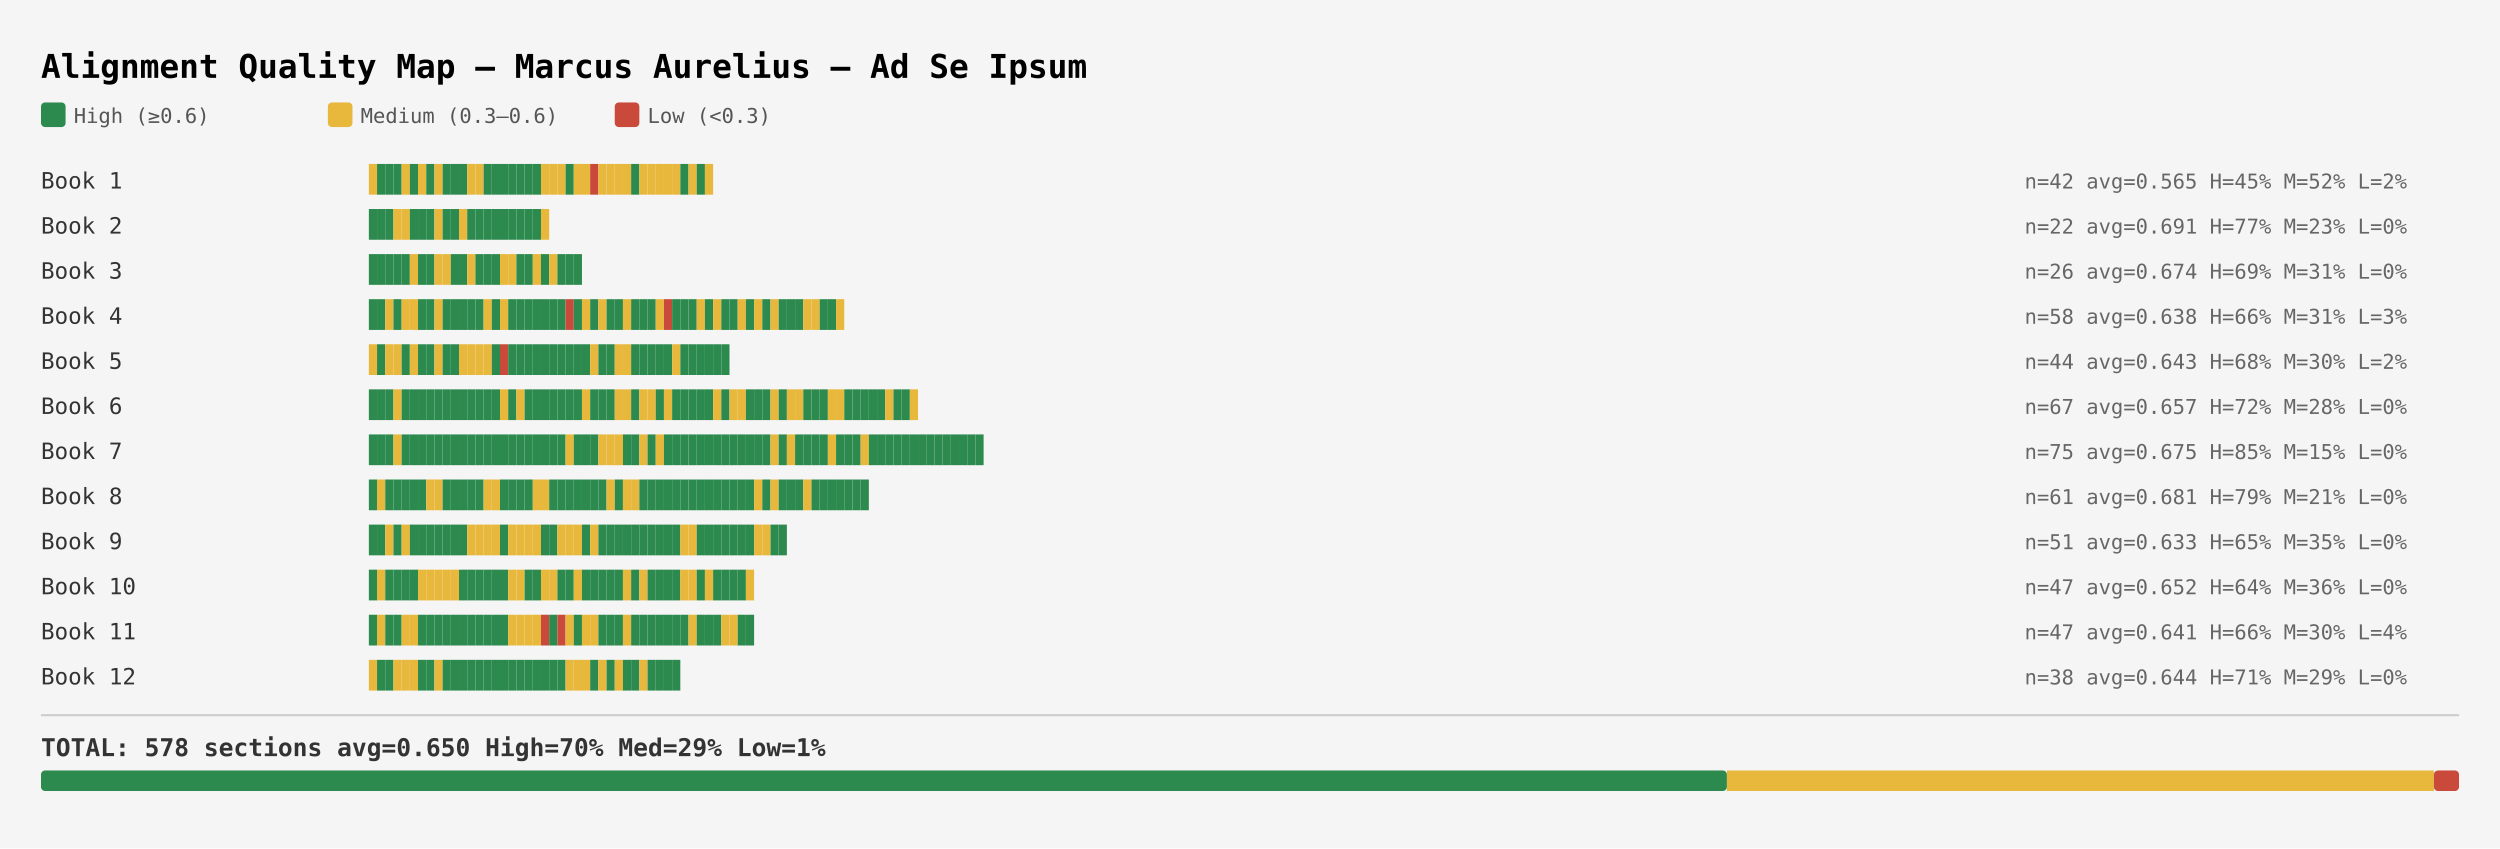
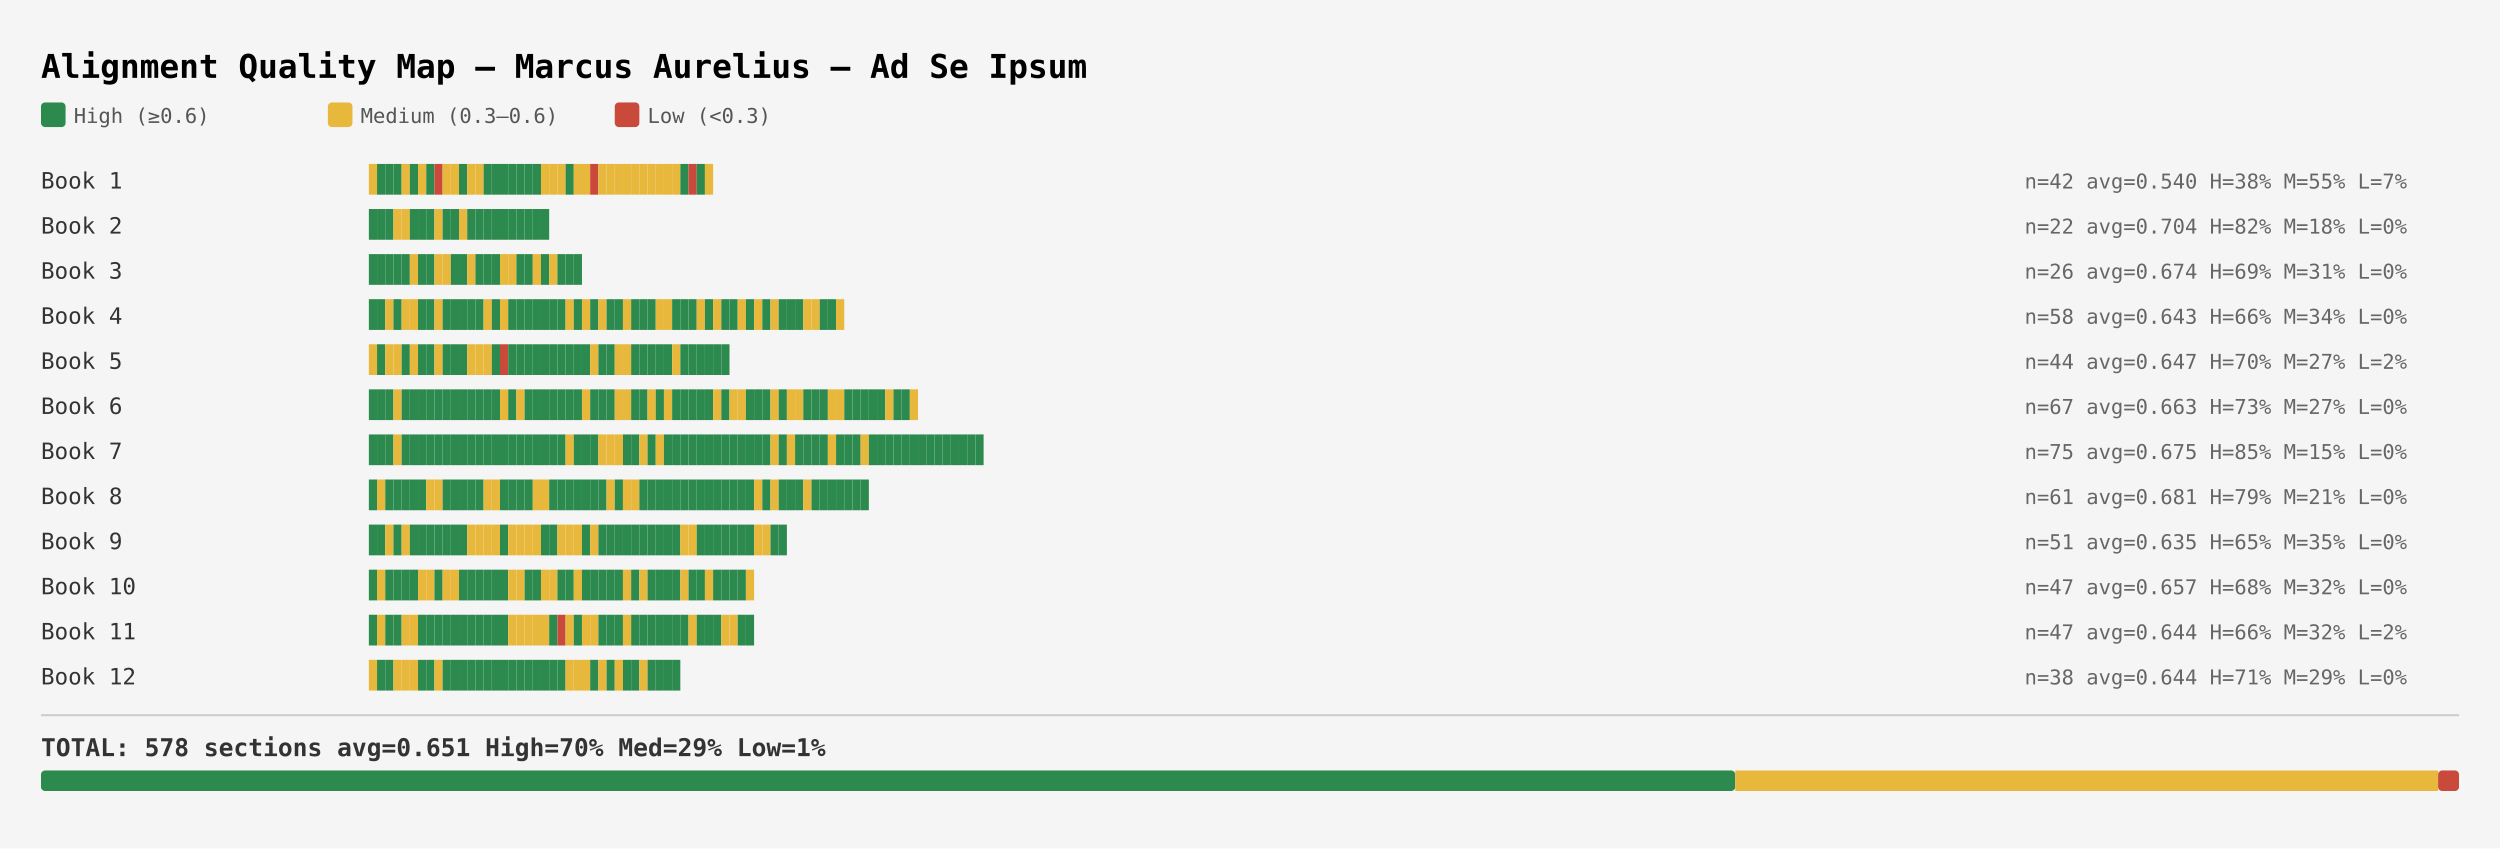
<svg xmlns="http://www.w3.org/2000/svg" width="1220" height="414" viewBox="0 0 1220 414">
  <rect width="1220" height="414" fill="#f5f5f5" />
  <style>
  text { font-family: "SF Mono", "Menlo", "Monaco", monospace; }
  .title { font-size: 16px; font-weight: bold; }
  .subtitle { font-size: 11px; fill: #888; }
  .label { font-size: 11px; fill: #333; }
  .stats { font-size: 10px; fill: #666; }
  .warn { font-size: 9px; fill: #c9493b; }
  .total { font-size: 12px; font-weight: bold; fill: #333; }
  .legend-text { font-size: 10px; fill: #555; }
</style>
  <text x="20" y="38" class="title">Alignment Quality Map — Marcus Aurelius — Ad Se Ipsum</text>
  <rect x="20" y="50" width="12" height="12" fill="#2d8a4e" rx="2" />
  <text x="36" y="60" class="legend-text">High (≥0.6)</text>
  <rect x="160" y="50" width="12" height="12" fill="#e8b83d" rx="2" />
  <text x="176" y="60" class="legend-text">Medium (0.3–0.6)</text>
  <rect x="300" y="50" width="12" height="12" fill="#c9493b" rx="2" />
  <text x="316" y="60" class="legend-text">Low (&lt;0.3)</text>
  <text x="20" y="92" class="label">Book 1</text>
-   <text x="988" y="92" class="stats">n=42  avg=0.565  H=45%  M=52%  L=2%</text>
+   <text x="988" y="92" class="stats">n=42  avg=0.540  H=38%  M=55%  L=7%</text>
  <rect x="180" y="80" width="4" height="15" fill="#e8b83d" />
  <rect x="184" y="80" width="4" height="15" fill="#2d8a4e" />
  <rect x="188" y="80" width="4" height="15" fill="#2d8a4e" />
  <rect x="192" y="80" width="4" height="15" fill="#2d8a4e" />
  <rect x="196" y="80" width="4" height="15" fill="#e8b83d" />
  <rect x="200" y="80" width="4" height="15" fill="#2d8a4e" />
  <rect x="204" y="80" width="4" height="15" fill="#e8b83d" />
  <rect x="208" y="80" width="4" height="15" fill="#2d8a4e" />
-   <rect x="212" y="80" width="4" height="15" fill="#e8b83d" />
-   <rect x="216" y="80" width="4" height="15" fill="#2d8a4e" />
-   <rect x="220" y="80" width="4" height="15" fill="#2d8a4e" />
+   <rect x="212" y="80" width="4" height="15" fill="#c9493b" />
+   <rect x="216" y="80" width="4" height="15" fill="#e8b83d" />
+   <rect x="220" y="80" width="4" height="15" fill="#e8b83d" />
  <rect x="224" y="80" width="4" height="15" fill="#2d8a4e" />
  <rect x="228" y="80" width="4" height="15" fill="#e8b83d" />
  <rect x="232" y="80" width="4" height="15" fill="#e8b83d" />
  <rect x="236" y="80" width="4" height="15" fill="#2d8a4e" />
  <rect x="240" y="80" width="4" height="15" fill="#2d8a4e" />
  <rect x="244" y="80" width="4" height="15" fill="#2d8a4e" />
  <rect x="248" y="80" width="4" height="15" fill="#2d8a4e" />
  <rect x="252" y="80" width="4" height="15" fill="#2d8a4e" />
  <rect x="256" y="80" width="4" height="15" fill="#2d8a4e" />
  <rect x="260" y="80" width="4" height="15" fill="#2d8a4e" />
  <rect x="264" y="80" width="4" height="15" fill="#e8b83d" />
  <rect x="268" y="80" width="4" height="15" fill="#e8b83d" />
  <rect x="272" y="80" width="4" height="15" fill="#e8b83d" />
  <rect x="276" y="80" width="4" height="15" fill="#2d8a4e" />
  <rect x="280" y="80" width="4" height="15" fill="#e8b83d" />
  <rect x="284" y="80" width="4" height="15" fill="#e8b83d" />
  <rect x="288" y="80" width="4" height="15" fill="#c9493b" />
  <rect x="292" y="80" width="4" height="15" fill="#e8b83d" />
  <rect x="296" y="80" width="4" height="15" fill="#e8b83d" />
  <rect x="300" y="80" width="4" height="15" fill="#e8b83d" />
  <rect x="304" y="80" width="4" height="15" fill="#e8b83d" />
-   <rect x="308" y="80" width="4" height="15" fill="#2d8a4e" />
+   <rect x="308" y="80" width="4" height="15" fill="#e8b83d" />
  <rect x="312" y="80" width="4" height="15" fill="#e8b83d" />
  <rect x="316" y="80" width="4" height="15" fill="#e8b83d" />
  <rect x="320" y="80" width="4" height="15" fill="#e8b83d" />
  <rect x="324" y="80" width="4" height="15" fill="#e8b83d" />
  <rect x="328" y="80" width="4" height="15" fill="#e8b83d" />
  <rect x="332" y="80" width="4" height="15" fill="#2d8a4e" />
-   <rect x="336" y="80" width="4" height="15" fill="#e8b83d" />
+   <rect x="336" y="80" width="4" height="15" fill="#c9493b" />
  <rect x="340" y="80" width="4" height="15" fill="#2d8a4e" />
  <rect x="344" y="80" width="4" height="15" fill="#e8b83d" />
  <text x="20" y="114" class="label">Book 2</text>
-   <text x="988" y="114" class="stats">n=22  avg=0.691  H=77%  M=23%  L=0%</text>
+   <text x="988" y="114" class="stats">n=22  avg=0.704  H=82%  M=18%  L=0%</text>
  <rect x="180" y="102" width="4" height="15" fill="#2d8a4e" />
  <rect x="184" y="102" width="4" height="15" fill="#2d8a4e" />
  <rect x="188" y="102" width="4" height="15" fill="#2d8a4e" />
  <rect x="192" y="102" width="4" height="15" fill="#e8b83d" />
  <rect x="196" y="102" width="4" height="15" fill="#e8b83d" />
  <rect x="200" y="102" width="4" height="15" fill="#2d8a4e" />
  <rect x="204" y="102" width="4" height="15" fill="#2d8a4e" />
  <rect x="208" y="102" width="4" height="15" fill="#2d8a4e" />
  <rect x="212" y="102" width="4" height="15" fill="#e8b83d" />
  <rect x="216" y="102" width="4" height="15" fill="#2d8a4e" />
  <rect x="220" y="102" width="4" height="15" fill="#2d8a4e" />
  <rect x="224" y="102" width="4" height="15" fill="#e8b83d" />
  <rect x="228" y="102" width="4" height="15" fill="#2d8a4e" />
  <rect x="232" y="102" width="4" height="15" fill="#2d8a4e" />
  <rect x="236" y="102" width="4" height="15" fill="#2d8a4e" />
  <rect x="240" y="102" width="4" height="15" fill="#2d8a4e" />
  <rect x="244" y="102" width="4" height="15" fill="#2d8a4e" />
  <rect x="248" y="102" width="4" height="15" fill="#2d8a4e" />
  <rect x="252" y="102" width="4" height="15" fill="#2d8a4e" />
  <rect x="256" y="102" width="4" height="15" fill="#2d8a4e" />
  <rect x="260" y="102" width="4" height="15" fill="#2d8a4e" />
-   <rect x="264" y="102" width="4" height="15" fill="#e8b83d" />
+   <rect x="264" y="102" width="4" height="15" fill="#2d8a4e" />
  <text x="20" y="136" class="label">Book 3</text>
  <text x="988" y="136" class="stats">n=26  avg=0.674  H=69%  M=31%  L=0%</text>
  <rect x="180" y="124" width="4" height="15" fill="#2d8a4e" />
  <rect x="184" y="124" width="4" height="15" fill="#2d8a4e" />
  <rect x="188" y="124" width="4" height="15" fill="#2d8a4e" />
  <rect x="192" y="124" width="4" height="15" fill="#2d8a4e" />
  <rect x="196" y="124" width="4" height="15" fill="#2d8a4e" />
  <rect x="200" y="124" width="4" height="15" fill="#e8b83d" />
  <rect x="204" y="124" width="4" height="15" fill="#2d8a4e" />
  <rect x="208" y="124" width="4" height="15" fill="#2d8a4e" />
  <rect x="212" y="124" width="4" height="15" fill="#e8b83d" />
  <rect x="216" y="124" width="4" height="15" fill="#e8b83d" />
  <rect x="220" y="124" width="4" height="15" fill="#2d8a4e" />
  <rect x="224" y="124" width="4" height="15" fill="#2d8a4e" />
  <rect x="228" y="124" width="4" height="15" fill="#e8b83d" />
  <rect x="232" y="124" width="4" height="15" fill="#2d8a4e" />
  <rect x="236" y="124" width="4" height="15" fill="#2d8a4e" />
  <rect x="240" y="124" width="4" height="15" fill="#2d8a4e" />
  <rect x="244" y="124" width="4" height="15" fill="#e8b83d" />
  <rect x="248" y="124" width="4" height="15" fill="#e8b83d" />
  <rect x="252" y="124" width="4" height="15" fill="#2d8a4e" />
  <rect x="256" y="124" width="4" height="15" fill="#2d8a4e" />
  <rect x="260" y="124" width="4" height="15" fill="#e8b83d" />
  <rect x="264" y="124" width="4" height="15" fill="#2d8a4e" />
  <rect x="268" y="124" width="4" height="15" fill="#e8b83d" />
  <rect x="272" y="124" width="4" height="15" fill="#2d8a4e" />
  <rect x="276" y="124" width="4" height="15" fill="#2d8a4e" />
  <rect x="280" y="124" width="4" height="15" fill="#2d8a4e" />
  <text x="20" y="158" class="label">Book 4</text>
-   <text x="988" y="158" class="stats">n=58  avg=0.638  H=66%  M=31%  L=3%</text>
+   <text x="988" y="158" class="stats">n=58  avg=0.643  H=66%  M=34%  L=0%</text>
  <rect x="180" y="146" width="4" height="15" fill="#2d8a4e" />
  <rect x="184" y="146" width="4" height="15" fill="#2d8a4e" />
  <rect x="188" y="146" width="4" height="15" fill="#e8b83d" />
  <rect x="192" y="146" width="4" height="15" fill="#2d8a4e" />
  <rect x="196" y="146" width="4" height="15" fill="#e8b83d" />
  <rect x="200" y="146" width="4" height="15" fill="#e8b83d" />
  <rect x="204" y="146" width="4" height="15" fill="#2d8a4e" />
  <rect x="208" y="146" width="4" height="15" fill="#2d8a4e" />
  <rect x="212" y="146" width="4" height="15" fill="#e8b83d" />
  <rect x="216" y="146" width="4" height="15" fill="#2d8a4e" />
  <rect x="220" y="146" width="4" height="15" fill="#2d8a4e" />
  <rect x="224" y="146" width="4" height="15" fill="#2d8a4e" />
  <rect x="228" y="146" width="4" height="15" fill="#2d8a4e" />
  <rect x="232" y="146" width="4" height="15" fill="#2d8a4e" />
  <rect x="236" y="146" width="4" height="15" fill="#e8b83d" />
  <rect x="240" y="146" width="4" height="15" fill="#2d8a4e" />
  <rect x="244" y="146" width="4" height="15" fill="#e8b83d" />
  <rect x="248" y="146" width="4" height="15" fill="#2d8a4e" />
  <rect x="252" y="146" width="4" height="15" fill="#2d8a4e" />
  <rect x="256" y="146" width="4" height="15" fill="#2d8a4e" />
  <rect x="260" y="146" width="4" height="15" fill="#2d8a4e" />
  <rect x="264" y="146" width="4" height="15" fill="#2d8a4e" />
  <rect x="268" y="146" width="4" height="15" fill="#2d8a4e" />
  <rect x="272" y="146" width="4" height="15" fill="#2d8a4e" />
-   <rect x="276" y="146" width="4" height="15" fill="#c9493b" />
+   <rect x="276" y="146" width="4" height="15" fill="#e8b83d" />
  <rect x="280" y="146" width="4" height="15" fill="#2d8a4e" />
  <rect x="284" y="146" width="4" height="15" fill="#e8b83d" />
  <rect x="288" y="146" width="4" height="15" fill="#2d8a4e" />
  <rect x="292" y="146" width="4" height="15" fill="#e8b83d" />
  <rect x="296" y="146" width="4" height="15" fill="#2d8a4e" />
  <rect x="300" y="146" width="4" height="15" fill="#2d8a4e" />
  <rect x="304" y="146" width="4" height="15" fill="#e8b83d" />
  <rect x="308" y="146" width="4" height="15" fill="#2d8a4e" />
  <rect x="312" y="146" width="4" height="15" fill="#2d8a4e" />
  <rect x="316" y="146" width="4" height="15" fill="#2d8a4e" />
  <rect x="320" y="146" width="4" height="15" fill="#e8b83d" />
-   <rect x="324" y="146" width="4" height="15" fill="#c9493b" />
+   <rect x="324" y="146" width="4" height="15" fill="#e8b83d" />
  <rect x="328" y="146" width="4" height="15" fill="#2d8a4e" />
  <rect x="332" y="146" width="4" height="15" fill="#2d8a4e" />
  <rect x="336" y="146" width="4" height="15" fill="#2d8a4e" />
  <rect x="340" y="146" width="4" height="15" fill="#e8b83d" />
  <rect x="344" y="146" width="4" height="15" fill="#2d8a4e" />
  <rect x="348" y="146" width="4" height="15" fill="#e8b83d" />
  <rect x="352" y="146" width="4" height="15" fill="#2d8a4e" />
  <rect x="356" y="146" width="4" height="15" fill="#2d8a4e" />
  <rect x="360" y="146" width="4" height="15" fill="#e8b83d" />
  <rect x="364" y="146" width="4" height="15" fill="#2d8a4e" />
  <rect x="368" y="146" width="4" height="15" fill="#e8b83d" />
  <rect x="372" y="146" width="4" height="15" fill="#2d8a4e" />
  <rect x="376" y="146" width="4" height="15" fill="#e8b83d" />
  <rect x="380" y="146" width="4" height="15" fill="#2d8a4e" />
  <rect x="384" y="146" width="4" height="15" fill="#2d8a4e" />
  <rect x="388" y="146" width="4" height="15" fill="#2d8a4e" />
  <rect x="392" y="146" width="4" height="15" fill="#e8b83d" />
  <rect x="396" y="146" width="4" height="15" fill="#e8b83d" />
  <rect x="400" y="146" width="4" height="15" fill="#2d8a4e" />
  <rect x="404" y="146" width="4" height="15" fill="#2d8a4e" />
  <rect x="408" y="146" width="4" height="15" fill="#e8b83d" />
  <text x="20" y="180" class="label">Book 5</text>
-   <text x="988" y="180" class="stats">n=44  avg=0.643  H=68%  M=30%  L=2%</text>
+   <text x="988" y="180" class="stats">n=44  avg=0.647  H=70%  M=27%  L=2%</text>
  <rect x="180" y="168" width="4" height="15" fill="#e8b83d" />
  <rect x="184" y="168" width="4" height="15" fill="#2d8a4e" />
  <rect x="188" y="168" width="4" height="15" fill="#e8b83d" />
  <rect x="192" y="168" width="4" height="15" fill="#e8b83d" />
  <rect x="196" y="168" width="4" height="15" fill="#2d8a4e" />
  <rect x="200" y="168" width="4" height="15" fill="#e8b83d" />
  <rect x="204" y="168" width="4" height="15" fill="#2d8a4e" />
  <rect x="208" y="168" width="4" height="15" fill="#2d8a4e" />
  <rect x="212" y="168" width="4" height="15" fill="#e8b83d" />
  <rect x="216" y="168" width="4" height="15" fill="#2d8a4e" />
  <rect x="220" y="168" width="4" height="15" fill="#2d8a4e" />
-   <rect x="224" y="168" width="4" height="15" fill="#e8b83d" />
+   <rect x="224" y="168" width="4" height="15" fill="#2d8a4e" />
  <rect x="228" y="168" width="4" height="15" fill="#e8b83d" />
  <rect x="232" y="168" width="4" height="15" fill="#e8b83d" />
  <rect x="236" y="168" width="4" height="15" fill="#e8b83d" />
  <rect x="240" y="168" width="4" height="15" fill="#2d8a4e" />
  <rect x="244" y="168" width="4" height="15" fill="#c9493b" />
  <rect x="248" y="168" width="4" height="15" fill="#2d8a4e" />
  <rect x="252" y="168" width="4" height="15" fill="#2d8a4e" />
  <rect x="256" y="168" width="4" height="15" fill="#2d8a4e" />
  <rect x="260" y="168" width="4" height="15" fill="#2d8a4e" />
  <rect x="264" y="168" width="4" height="15" fill="#2d8a4e" />
  <rect x="268" y="168" width="4" height="15" fill="#2d8a4e" />
  <rect x="272" y="168" width="4" height="15" fill="#2d8a4e" />
  <rect x="276" y="168" width="4" height="15" fill="#2d8a4e" />
  <rect x="280" y="168" width="4" height="15" fill="#2d8a4e" />
  <rect x="284" y="168" width="4" height="15" fill="#2d8a4e" />
  <rect x="288" y="168" width="4" height="15" fill="#e8b83d" />
  <rect x="292" y="168" width="4" height="15" fill="#2d8a4e" />
  <rect x="296" y="168" width="4" height="15" fill="#2d8a4e" />
  <rect x="300" y="168" width="4" height="15" fill="#e8b83d" />
  <rect x="304" y="168" width="4" height="15" fill="#e8b83d" />
  <rect x="308" y="168" width="4" height="15" fill="#2d8a4e" />
  <rect x="312" y="168" width="4" height="15" fill="#2d8a4e" />
  <rect x="316" y="168" width="4" height="15" fill="#2d8a4e" />
  <rect x="320" y="168" width="4" height="15" fill="#2d8a4e" />
  <rect x="324" y="168" width="4" height="15" fill="#2d8a4e" />
  <rect x="328" y="168" width="4" height="15" fill="#e8b83d" />
  <rect x="332" y="168" width="4" height="15" fill="#2d8a4e" />
  <rect x="336" y="168" width="4" height="15" fill="#2d8a4e" />
  <rect x="340" y="168" width="4" height="15" fill="#2d8a4e" />
  <rect x="344" y="168" width="4" height="15" fill="#2d8a4e" />
  <rect x="348" y="168" width="4" height="15" fill="#2d8a4e" />
  <rect x="352" y="168" width="4" height="15" fill="#2d8a4e" />
  <text x="20" y="202" class="label">Book 6</text>
-   <text x="988" y="202" class="stats">n=67  avg=0.657  H=72%  M=28%  L=0%</text>
+   <text x="988" y="202" class="stats">n=67  avg=0.663  H=73%  M=27%  L=0%</text>
  <rect x="180" y="190" width="4" height="15" fill="#2d8a4e" />
  <rect x="184" y="190" width="4" height="15" fill="#2d8a4e" />
  <rect x="188" y="190" width="4" height="15" fill="#2d8a4e" />
  <rect x="192" y="190" width="4" height="15" fill="#e8b83d" />
  <rect x="196" y="190" width="4" height="15" fill="#2d8a4e" />
  <rect x="200" y="190" width="4" height="15" fill="#2d8a4e" />
  <rect x="204" y="190" width="4" height="15" fill="#2d8a4e" />
  <rect x="208" y="190" width="4" height="15" fill="#2d8a4e" />
  <rect x="212" y="190" width="4" height="15" fill="#2d8a4e" />
  <rect x="216" y="190" width="4" height="15" fill="#2d8a4e" />
  <rect x="220" y="190" width="4" height="15" fill="#2d8a4e" />
  <rect x="224" y="190" width="4" height="15" fill="#2d8a4e" />
  <rect x="228" y="190" width="4" height="15" fill="#2d8a4e" />
  <rect x="232" y="190" width="4" height="15" fill="#2d8a4e" />
  <rect x="236" y="190" width="4" height="15" fill="#2d8a4e" />
  <rect x="240" y="190" width="4" height="15" fill="#2d8a4e" />
  <rect x="244" y="190" width="4" height="15" fill="#e8b83d" />
  <rect x="248" y="190" width="4" height="15" fill="#2d8a4e" />
  <rect x="252" y="190" width="4" height="15" fill="#e8b83d" />
  <rect x="256" y="190" width="4" height="15" fill="#2d8a4e" />
  <rect x="260" y="190" width="4" height="15" fill="#2d8a4e" />
  <rect x="264" y="190" width="4" height="15" fill="#2d8a4e" />
  <rect x="268" y="190" width="4" height="15" fill="#2d8a4e" />
  <rect x="272" y="190" width="4" height="15" fill="#2d8a4e" />
  <rect x="276" y="190" width="4" height="15" fill="#2d8a4e" />
  <rect x="280" y="190" width="4" height="15" fill="#2d8a4e" />
  <rect x="284" y="190" width="4" height="15" fill="#e8b83d" />
  <rect x="288" y="190" width="4" height="15" fill="#2d8a4e" />
  <rect x="292" y="190" width="4" height="15" fill="#2d8a4e" />
  <rect x="296" y="190" width="4" height="15" fill="#2d8a4e" />
  <rect x="300" y="190" width="4" height="15" fill="#e8b83d" />
  <rect x="304" y="190" width="4" height="15" fill="#e8b83d" />
  <rect x="308" y="190" width="4" height="15" fill="#2d8a4e" />
-   <rect x="312" y="190" width="4" height="15" fill="#e8b83d" />
+   <rect x="312" y="190" width="4" height="15" fill="#2d8a4e" />
  <rect x="316" y="190" width="4" height="15" fill="#e8b83d" />
  <rect x="320" y="190" width="4" height="15" fill="#2d8a4e" />
  <rect x="324" y="190" width="4" height="15" fill="#e8b83d" />
  <rect x="328" y="190" width="4" height="15" fill="#2d8a4e" />
  <rect x="332" y="190" width="4" height="15" fill="#2d8a4e" />
  <rect x="336" y="190" width="4" height="15" fill="#2d8a4e" />
  <rect x="340" y="190" width="4" height="15" fill="#2d8a4e" />
  <rect x="344" y="190" width="4" height="15" fill="#2d8a4e" />
  <rect x="348" y="190" width="4" height="15" fill="#e8b83d" />
  <rect x="352" y="190" width="4" height="15" fill="#2d8a4e" />
  <rect x="356" y="190" width="4" height="15" fill="#e8b83d" />
  <rect x="360" y="190" width="4" height="15" fill="#e8b83d" />
  <rect x="364" y="190" width="4" height="15" fill="#2d8a4e" />
  <rect x="368" y="190" width="4" height="15" fill="#2d8a4e" />
  <rect x="372" y="190" width="4" height="15" fill="#2d8a4e" />
  <rect x="376" y="190" width="4" height="15" fill="#e8b83d" />
  <rect x="380" y="190" width="4" height="15" fill="#2d8a4e" />
  <rect x="384" y="190" width="4" height="15" fill="#e8b83d" />
  <rect x="388" y="190" width="4" height="15" fill="#e8b83d" />
  <rect x="392" y="190" width="4" height="15" fill="#2d8a4e" />
  <rect x="396" y="190" width="4" height="15" fill="#2d8a4e" />
  <rect x="400" y="190" width="4" height="15" fill="#2d8a4e" />
  <rect x="404" y="190" width="4" height="15" fill="#e8b83d" />
  <rect x="408" y="190" width="4" height="15" fill="#e8b83d" />
  <rect x="412" y="190" width="4" height="15" fill="#2d8a4e" />
  <rect x="416" y="190" width="4" height="15" fill="#2d8a4e" />
  <rect x="420" y="190" width="4" height="15" fill="#2d8a4e" />
  <rect x="424" y="190" width="4" height="15" fill="#2d8a4e" />
  <rect x="428" y="190" width="4" height="15" fill="#2d8a4e" />
  <rect x="432" y="190" width="4" height="15" fill="#e8b83d" />
  <rect x="436" y="190" width="4" height="15" fill="#2d8a4e" />
  <rect x="440" y="190" width="4" height="15" fill="#2d8a4e" />
  <rect x="444" y="190" width="4" height="15" fill="#e8b83d" />
  <text x="20" y="224" class="label">Book 7</text>
  <text x="988" y="224" class="stats">n=75  avg=0.675  H=85%  M=15%  L=0%</text>
  <rect x="180" y="212" width="4" height="15" fill="#2d8a4e" />
  <rect x="184" y="212" width="4" height="15" fill="#2d8a4e" />
  <rect x="188" y="212" width="4" height="15" fill="#2d8a4e" />
  <rect x="192" y="212" width="4" height="15" fill="#e8b83d" />
  <rect x="196" y="212" width="4" height="15" fill="#2d8a4e" />
  <rect x="200" y="212" width="4" height="15" fill="#2d8a4e" />
  <rect x="204" y="212" width="4" height="15" fill="#2d8a4e" />
  <rect x="208" y="212" width="4" height="15" fill="#2d8a4e" />
  <rect x="212" y="212" width="4" height="15" fill="#2d8a4e" />
  <rect x="216" y="212" width="4" height="15" fill="#2d8a4e" />
  <rect x="220" y="212" width="4" height="15" fill="#2d8a4e" />
  <rect x="224" y="212" width="4" height="15" fill="#2d8a4e" />
  <rect x="228" y="212" width="4" height="15" fill="#2d8a4e" />
  <rect x="232" y="212" width="4" height="15" fill="#2d8a4e" />
  <rect x="236" y="212" width="4" height="15" fill="#2d8a4e" />
  <rect x="240" y="212" width="4" height="15" fill="#2d8a4e" />
  <rect x="244" y="212" width="4" height="15" fill="#2d8a4e" />
  <rect x="248" y="212" width="4" height="15" fill="#2d8a4e" />
  <rect x="252" y="212" width="4" height="15" fill="#2d8a4e" />
  <rect x="256" y="212" width="4" height="15" fill="#2d8a4e" />
  <rect x="260" y="212" width="4" height="15" fill="#2d8a4e" />
  <rect x="264" y="212" width="4" height="15" fill="#2d8a4e" />
  <rect x="268" y="212" width="4" height="15" fill="#2d8a4e" />
  <rect x="272" y="212" width="4" height="15" fill="#2d8a4e" />
  <rect x="276" y="212" width="4" height="15" fill="#e8b83d" />
  <rect x="280" y="212" width="4" height="15" fill="#2d8a4e" />
  <rect x="284" y="212" width="4" height="15" fill="#2d8a4e" />
  <rect x="288" y="212" width="4" height="15" fill="#2d8a4e" />
  <rect x="292" y="212" width="4" height="15" fill="#e8b83d" />
  <rect x="296" y="212" width="4" height="15" fill="#e8b83d" />
  <rect x="300" y="212" width="4" height="15" fill="#e8b83d" />
  <rect x="304" y="212" width="4" height="15" fill="#2d8a4e" />
  <rect x="308" y="212" width="4" height="15" fill="#2d8a4e" />
  <rect x="312" y="212" width="4" height="15" fill="#e8b83d" />
  <rect x="316" y="212" width="4" height="15" fill="#2d8a4e" />
  <rect x="320" y="212" width="4" height="15" fill="#e8b83d" />
  <rect x="324" y="212" width="4" height="15" fill="#2d8a4e" />
  <rect x="328" y="212" width="4" height="15" fill="#2d8a4e" />
  <rect x="332" y="212" width="4" height="15" fill="#2d8a4e" />
  <rect x="336" y="212" width="4" height="15" fill="#2d8a4e" />
  <rect x="340" y="212" width="4" height="15" fill="#2d8a4e" />
  <rect x="344" y="212" width="4" height="15" fill="#2d8a4e" />
  <rect x="348" y="212" width="4" height="15" fill="#2d8a4e" />
  <rect x="352" y="212" width="4" height="15" fill="#2d8a4e" />
  <rect x="356" y="212" width="4" height="15" fill="#2d8a4e" />
  <rect x="360" y="212" width="4" height="15" fill="#2d8a4e" />
  <rect x="364" y="212" width="4" height="15" fill="#2d8a4e" />
  <rect x="368" y="212" width="4" height="15" fill="#2d8a4e" />
  <rect x="372" y="212" width="4" height="15" fill="#2d8a4e" />
  <rect x="376" y="212" width="4" height="15" fill="#e8b83d" />
  <rect x="380" y="212" width="4" height="15" fill="#2d8a4e" />
  <rect x="384" y="212" width="4" height="15" fill="#e8b83d" />
  <rect x="388" y="212" width="4" height="15" fill="#2d8a4e" />
  <rect x="392" y="212" width="4" height="15" fill="#2d8a4e" />
  <rect x="396" y="212" width="4" height="15" fill="#2d8a4e" />
  <rect x="400" y="212" width="4" height="15" fill="#2d8a4e" />
  <rect x="404" y="212" width="4" height="15" fill="#e8b83d" />
  <rect x="408" y="212" width="4" height="15" fill="#2d8a4e" />
  <rect x="412" y="212" width="4" height="15" fill="#2d8a4e" />
  <rect x="416" y="212" width="4" height="15" fill="#2d8a4e" />
  <rect x="420" y="212" width="4" height="15" fill="#e8b83d" />
  <rect x="424" y="212" width="4" height="15" fill="#2d8a4e" />
  <rect x="428" y="212" width="4" height="15" fill="#2d8a4e" />
  <rect x="432" y="212" width="4" height="15" fill="#2d8a4e" />
  <rect x="436" y="212" width="4" height="15" fill="#2d8a4e" />
  <rect x="440" y="212" width="4" height="15" fill="#2d8a4e" />
  <rect x="444" y="212" width="4" height="15" fill="#2d8a4e" />
  <rect x="448" y="212" width="4" height="15" fill="#2d8a4e" />
  <rect x="452" y="212" width="4" height="15" fill="#2d8a4e" />
  <rect x="456" y="212" width="4" height="15" fill="#2d8a4e" />
  <rect x="460" y="212" width="4" height="15" fill="#2d8a4e" />
  <rect x="464" y="212" width="4" height="15" fill="#2d8a4e" />
  <rect x="468" y="212" width="4" height="15" fill="#2d8a4e" />
  <rect x="472" y="212" width="4" height="15" fill="#2d8a4e" />
  <rect x="476" y="212" width="4" height="15" fill="#2d8a4e" />
  <text x="20" y="246" class="label">Book 8</text>
  <text x="988" y="246" class="stats">n=61  avg=0.681  H=79%  M=21%  L=0%</text>
  <rect x="180" y="234" width="4" height="15" fill="#2d8a4e" />
  <rect x="184" y="234" width="4" height="15" fill="#e8b83d" />
  <rect x="188" y="234" width="4" height="15" fill="#2d8a4e" />
  <rect x="192" y="234" width="4" height="15" fill="#2d8a4e" />
  <rect x="196" y="234" width="4" height="15" fill="#2d8a4e" />
  <rect x="200" y="234" width="4" height="15" fill="#2d8a4e" />
  <rect x="204" y="234" width="4" height="15" fill="#2d8a4e" />
  <rect x="208" y="234" width="4" height="15" fill="#e8b83d" />
  <rect x="212" y="234" width="4" height="15" fill="#e8b83d" />
  <rect x="216" y="234" width="4" height="15" fill="#2d8a4e" />
  <rect x="220" y="234" width="4" height="15" fill="#2d8a4e" />
  <rect x="224" y="234" width="4" height="15" fill="#2d8a4e" />
  <rect x="228" y="234" width="4" height="15" fill="#2d8a4e" />
  <rect x="232" y="234" width="4" height="15" fill="#2d8a4e" />
  <rect x="236" y="234" width="4" height="15" fill="#e8b83d" />
  <rect x="240" y="234" width="4" height="15" fill="#e8b83d" />
  <rect x="244" y="234" width="4" height="15" fill="#2d8a4e" />
  <rect x="248" y="234" width="4" height="15" fill="#2d8a4e" />
  <rect x="252" y="234" width="4" height="15" fill="#2d8a4e" />
  <rect x="256" y="234" width="4" height="15" fill="#2d8a4e" />
  <rect x="260" y="234" width="4" height="15" fill="#e8b83d" />
  <rect x="264" y="234" width="4" height="15" fill="#e8b83d" />
  <rect x="268" y="234" width="4" height="15" fill="#2d8a4e" />
  <rect x="272" y="234" width="4" height="15" fill="#2d8a4e" />
  <rect x="276" y="234" width="4" height="15" fill="#2d8a4e" />
  <rect x="280" y="234" width="4" height="15" fill="#2d8a4e" />
  <rect x="284" y="234" width="4" height="15" fill="#2d8a4e" />
  <rect x="288" y="234" width="4" height="15" fill="#2d8a4e" />
  <rect x="292" y="234" width="4" height="15" fill="#2d8a4e" />
  <rect x="296" y="234" width="4" height="15" fill="#e8b83d" />
  <rect x="300" y="234" width="4" height="15" fill="#2d8a4e" />
  <rect x="304" y="234" width="4" height="15" fill="#e8b83d" />
  <rect x="308" y="234" width="4" height="15" fill="#e8b83d" />
  <rect x="312" y="234" width="4" height="15" fill="#2d8a4e" />
  <rect x="316" y="234" width="4" height="15" fill="#2d8a4e" />
  <rect x="320" y="234" width="4" height="15" fill="#2d8a4e" />
  <rect x="324" y="234" width="4" height="15" fill="#2d8a4e" />
  <rect x="328" y="234" width="4" height="15" fill="#2d8a4e" />
  <rect x="332" y="234" width="4" height="15" fill="#2d8a4e" />
  <rect x="336" y="234" width="4" height="15" fill="#2d8a4e" />
  <rect x="340" y="234" width="4" height="15" fill="#2d8a4e" />
  <rect x="344" y="234" width="4" height="15" fill="#2d8a4e" />
  <rect x="348" y="234" width="4" height="15" fill="#2d8a4e" />
  <rect x="352" y="234" width="4" height="15" fill="#2d8a4e" />
  <rect x="356" y="234" width="4" height="15" fill="#2d8a4e" />
  <rect x="360" y="234" width="4" height="15" fill="#2d8a4e" />
  <rect x="364" y="234" width="4" height="15" fill="#2d8a4e" />
  <rect x="368" y="234" width="4" height="15" fill="#e8b83d" />
  <rect x="372" y="234" width="4" height="15" fill="#2d8a4e" />
  <rect x="376" y="234" width="4" height="15" fill="#e8b83d" />
  <rect x="380" y="234" width="4" height="15" fill="#2d8a4e" />
  <rect x="384" y="234" width="4" height="15" fill="#2d8a4e" />
  <rect x="388" y="234" width="4" height="15" fill="#2d8a4e" />
  <rect x="392" y="234" width="4" height="15" fill="#e8b83d" />
  <rect x="396" y="234" width="4" height="15" fill="#2d8a4e" />
  <rect x="400" y="234" width="4" height="15" fill="#2d8a4e" />
  <rect x="404" y="234" width="4" height="15" fill="#2d8a4e" />
  <rect x="408" y="234" width="4" height="15" fill="#2d8a4e" />
  <rect x="412" y="234" width="4" height="15" fill="#2d8a4e" />
  <rect x="416" y="234" width="4" height="15" fill="#2d8a4e" />
  <rect x="420" y="234" width="4" height="15" fill="#2d8a4e" />
  <text x="20" y="268" class="label">Book 9</text>
-   <text x="988" y="268" class="stats">n=51  avg=0.633  H=65%  M=35%  L=0%</text>
+   <text x="988" y="268" class="stats">n=51  avg=0.635  H=65%  M=35%  L=0%</text>
  <rect x="180" y="256" width="4" height="15" fill="#2d8a4e" />
  <rect x="184" y="256" width="4" height="15" fill="#2d8a4e" />
  <rect x="188" y="256" width="4" height="15" fill="#e8b83d" />
  <rect x="192" y="256" width="4" height="15" fill="#2d8a4e" />
  <rect x="196" y="256" width="4" height="15" fill="#e8b83d" />
  <rect x="200" y="256" width="4" height="15" fill="#2d8a4e" />
  <rect x="204" y="256" width="4" height="15" fill="#2d8a4e" />
  <rect x="208" y="256" width="4" height="15" fill="#2d8a4e" />
  <rect x="212" y="256" width="4" height="15" fill="#2d8a4e" />
  <rect x="216" y="256" width="4" height="15" fill="#2d8a4e" />
  <rect x="220" y="256" width="4" height="15" fill="#2d8a4e" />
  <rect x="224" y="256" width="4" height="15" fill="#2d8a4e" />
  <rect x="228" y="256" width="4" height="15" fill="#e8b83d" />
  <rect x="232" y="256" width="4" height="15" fill="#e8b83d" />
  <rect x="236" y="256" width="4" height="15" fill="#e8b83d" />
  <rect x="240" y="256" width="4" height="15" fill="#e8b83d" />
  <rect x="244" y="256" width="4" height="15" fill="#2d8a4e" />
  <rect x="248" y="256" width="4" height="15" fill="#e8b83d" />
  <rect x="252" y="256" width="4" height="15" fill="#e8b83d" />
  <rect x="256" y="256" width="4" height="15" fill="#e8b83d" />
  <rect x="260" y="256" width="4" height="15" fill="#e8b83d" />
  <rect x="264" y="256" width="4" height="15" fill="#2d8a4e" />
  <rect x="268" y="256" width="4" height="15" fill="#2d8a4e" />
  <rect x="272" y="256" width="4" height="15" fill="#e8b83d" />
  <rect x="276" y="256" width="4" height="15" fill="#e8b83d" />
  <rect x="280" y="256" width="4" height="15" fill="#e8b83d" />
  <rect x="284" y="256" width="4" height="15" fill="#2d8a4e" />
  <rect x="288" y="256" width="4" height="15" fill="#e8b83d" />
  <rect x="292" y="256" width="4" height="15" fill="#2d8a4e" />
  <rect x="296" y="256" width="4" height="15" fill="#2d8a4e" />
  <rect x="300" y="256" width="4" height="15" fill="#2d8a4e" />
  <rect x="304" y="256" width="4" height="15" fill="#2d8a4e" />
  <rect x="308" y="256" width="4" height="15" fill="#2d8a4e" />
  <rect x="312" y="256" width="4" height="15" fill="#2d8a4e" />
  <rect x="316" y="256" width="4" height="15" fill="#2d8a4e" />
  <rect x="320" y="256" width="4" height="15" fill="#2d8a4e" />
  <rect x="324" y="256" width="4" height="15" fill="#2d8a4e" />
  <rect x="328" y="256" width="4" height="15" fill="#2d8a4e" />
  <rect x="332" y="256" width="4" height="15" fill="#e8b83d" />
  <rect x="336" y="256" width="4" height="15" fill="#e8b83d" />
  <rect x="340" y="256" width="4" height="15" fill="#2d8a4e" />
  <rect x="344" y="256" width="4" height="15" fill="#2d8a4e" />
  <rect x="348" y="256" width="4" height="15" fill="#2d8a4e" />
  <rect x="352" y="256" width="4" height="15" fill="#2d8a4e" />
  <rect x="356" y="256" width="4" height="15" fill="#2d8a4e" />
  <rect x="360" y="256" width="4" height="15" fill="#2d8a4e" />
  <rect x="364" y="256" width="4" height="15" fill="#2d8a4e" />
  <rect x="368" y="256" width="4" height="15" fill="#e8b83d" />
  <rect x="372" y="256" width="4" height="15" fill="#e8b83d" />
  <rect x="376" y="256" width="4" height="15" fill="#2d8a4e" />
  <rect x="380" y="256" width="4" height="15" fill="#2d8a4e" />
  <text x="20" y="290" class="label">Book 10</text>
-   <text x="988" y="290" class="stats">n=47  avg=0.652  H=64%  M=36%  L=0%</text>
+   <text x="988" y="290" class="stats">n=47  avg=0.657  H=68%  M=32%  L=0%</text>
  <rect x="180" y="278" width="4" height="15" fill="#2d8a4e" />
  <rect x="184" y="278" width="4" height="15" fill="#e8b83d" />
  <rect x="188" y="278" width="4" height="15" fill="#2d8a4e" />
  <rect x="192" y="278" width="4" height="15" fill="#2d8a4e" />
  <rect x="196" y="278" width="4" height="15" fill="#2d8a4e" />
  <rect x="200" y="278" width="4" height="15" fill="#2d8a4e" />
  <rect x="204" y="278" width="4" height="15" fill="#e8b83d" />
  <rect x="208" y="278" width="4" height="15" fill="#e8b83d" />
-   <rect x="212" y="278" width="4" height="15" fill="#e8b83d" />
+   <rect x="212" y="278" width="4" height="15" fill="#2d8a4e" />
  <rect x="216" y="278" width="4" height="15" fill="#e8b83d" />
  <rect x="220" y="278" width="4" height="15" fill="#e8b83d" />
  <rect x="224" y="278" width="4" height="15" fill="#2d8a4e" />
  <rect x="228" y="278" width="4" height="15" fill="#2d8a4e" />
  <rect x="232" y="278" width="4" height="15" fill="#2d8a4e" />
  <rect x="236" y="278" width="4" height="15" fill="#2d8a4e" />
  <rect x="240" y="278" width="4" height="15" fill="#2d8a4e" />
  <rect x="244" y="278" width="4" height="15" fill="#2d8a4e" />
  <rect x="248" y="278" width="4" height="15" fill="#e8b83d" />
  <rect x="252" y="278" width="4" height="15" fill="#e8b83d" />
  <rect x="256" y="278" width="4" height="15" fill="#2d8a4e" />
  <rect x="260" y="278" width="4" height="15" fill="#2d8a4e" />
  <rect x="264" y="278" width="4" height="15" fill="#e8b83d" />
  <rect x="268" y="278" width="4" height="15" fill="#e8b83d" />
  <rect x="272" y="278" width="4" height="15" fill="#2d8a4e" />
  <rect x="276" y="278" width="4" height="15" fill="#2d8a4e" />
  <rect x="280" y="278" width="4" height="15" fill="#e8b83d" />
  <rect x="284" y="278" width="4" height="15" fill="#2d8a4e" />
  <rect x="288" y="278" width="4" height="15" fill="#2d8a4e" />
  <rect x="292" y="278" width="4" height="15" fill="#2d8a4e" />
  <rect x="296" y="278" width="4" height="15" fill="#2d8a4e" />
  <rect x="300" y="278" width="4" height="15" fill="#2d8a4e" />
  <rect x="304" y="278" width="4" height="15" fill="#e8b83d" />
  <rect x="308" y="278" width="4" height="15" fill="#2d8a4e" />
  <rect x="312" y="278" width="4" height="15" fill="#e8b83d" />
  <rect x="316" y="278" width="4" height="15" fill="#2d8a4e" />
  <rect x="320" y="278" width="4" height="15" fill="#2d8a4e" />
  <rect x="324" y="278" width="4" height="15" fill="#2d8a4e" />
  <rect x="328" y="278" width="4" height="15" fill="#2d8a4e" />
  <rect x="332" y="278" width="4" height="15" fill="#e8b83d" />
-   <rect x="336" y="278" width="4" height="15" fill="#e8b83d" />
+   <rect x="336" y="278" width="4" height="15" fill="#2d8a4e" />
  <rect x="340" y="278" width="4" height="15" fill="#2d8a4e" />
  <rect x="344" y="278" width="4" height="15" fill="#e8b83d" />
  <rect x="348" y="278" width="4" height="15" fill="#2d8a4e" />
  <rect x="352" y="278" width="4" height="15" fill="#2d8a4e" />
  <rect x="356" y="278" width="4" height="15" fill="#2d8a4e" />
  <rect x="360" y="278" width="4" height="15" fill="#2d8a4e" />
  <rect x="364" y="278" width="4" height="15" fill="#e8b83d" />
  <text x="20" y="312" class="label">Book 11</text>
-   <text x="988" y="312" class="stats">n=47  avg=0.641  H=66%  M=30%  L=4%</text>
+   <text x="988" y="312" class="stats">n=47  avg=0.644  H=66%  M=32%  L=2%</text>
  <rect x="180" y="300" width="4" height="15" fill="#2d8a4e" />
  <rect x="184" y="300" width="4" height="15" fill="#e8b83d" />
  <rect x="188" y="300" width="4" height="15" fill="#2d8a4e" />
  <rect x="192" y="300" width="4" height="15" fill="#2d8a4e" />
  <rect x="196" y="300" width="4" height="15" fill="#e8b83d" />
  <rect x="200" y="300" width="4" height="15" fill="#e8b83d" />
  <rect x="204" y="300" width="4" height="15" fill="#2d8a4e" />
  <rect x="208" y="300" width="4" height="15" fill="#2d8a4e" />
  <rect x="212" y="300" width="4" height="15" fill="#2d8a4e" />
  <rect x="216" y="300" width="4" height="15" fill="#2d8a4e" />
  <rect x="220" y="300" width="4" height="15" fill="#2d8a4e" />
  <rect x="224" y="300" width="4" height="15" fill="#2d8a4e" />
  <rect x="228" y="300" width="4" height="15" fill="#2d8a4e" />
  <rect x="232" y="300" width="4" height="15" fill="#2d8a4e" />
  <rect x="236" y="300" width="4" height="15" fill="#2d8a4e" />
  <rect x="240" y="300" width="4" height="15" fill="#2d8a4e" />
  <rect x="244" y="300" width="4" height="15" fill="#2d8a4e" />
  <rect x="248" y="300" width="4" height="15" fill="#e8b83d" />
  <rect x="252" y="300" width="4" height="15" fill="#e8b83d" />
  <rect x="256" y="300" width="4" height="15" fill="#e8b83d" />
  <rect x="260" y="300" width="4" height="15" fill="#e8b83d" />
-   <rect x="264" y="300" width="4" height="15" fill="#c9493b" />
+   <rect x="264" y="300" width="4" height="15" fill="#e8b83d" />
  <rect x="268" y="300" width="4" height="15" fill="#2d8a4e" />
  <rect x="272" y="300" width="4" height="15" fill="#c9493b" />
  <rect x="276" y="300" width="4" height="15" fill="#e8b83d" />
  <rect x="280" y="300" width="4" height="15" fill="#2d8a4e" />
  <rect x="284" y="300" width="4" height="15" fill="#e8b83d" />
  <rect x="288" y="300" width="4" height="15" fill="#e8b83d" />
  <rect x="292" y="300" width="4" height="15" fill="#2d8a4e" />
  <rect x="296" y="300" width="4" height="15" fill="#2d8a4e" />
  <rect x="300" y="300" width="4" height="15" fill="#2d8a4e" />
  <rect x="304" y="300" width="4" height="15" fill="#e8b83d" />
  <rect x="308" y="300" width="4" height="15" fill="#2d8a4e" />
  <rect x="312" y="300" width="4" height="15" fill="#2d8a4e" />
  <rect x="316" y="300" width="4" height="15" fill="#2d8a4e" />
  <rect x="320" y="300" width="4" height="15" fill="#2d8a4e" />
  <rect x="324" y="300" width="4" height="15" fill="#2d8a4e" />
  <rect x="328" y="300" width="4" height="15" fill="#2d8a4e" />
  <rect x="332" y="300" width="4" height="15" fill="#2d8a4e" />
  <rect x="336" y="300" width="4" height="15" fill="#e8b83d" />
  <rect x="340" y="300" width="4" height="15" fill="#2d8a4e" />
  <rect x="344" y="300" width="4" height="15" fill="#2d8a4e" />
  <rect x="348" y="300" width="4" height="15" fill="#2d8a4e" />
  <rect x="352" y="300" width="4" height="15" fill="#e8b83d" />
  <rect x="356" y="300" width="4" height="15" fill="#e8b83d" />
  <rect x="360" y="300" width="4" height="15" fill="#2d8a4e" />
  <rect x="364" y="300" width="4" height="15" fill="#2d8a4e" />
  <text x="20" y="334" class="label">Book 12</text>
  <text x="988" y="334" class="stats">n=38  avg=0.644  H=71%  M=29%  L=0%</text>
  <rect x="180" y="322" width="4" height="15" fill="#e8b83d" />
  <rect x="184" y="322" width="4" height="15" fill="#2d8a4e" />
  <rect x="188" y="322" width="4" height="15" fill="#2d8a4e" />
  <rect x="192" y="322" width="4" height="15" fill="#e8b83d" />
  <rect x="196" y="322" width="4" height="15" fill="#e8b83d" />
  <rect x="200" y="322" width="4" height="15" fill="#e8b83d" />
  <rect x="204" y="322" width="4" height="15" fill="#2d8a4e" />
  <rect x="208" y="322" width="4" height="15" fill="#2d8a4e" />
  <rect x="212" y="322" width="4" height="15" fill="#e8b83d" />
  <rect x="216" y="322" width="4" height="15" fill="#2d8a4e" />
  <rect x="220" y="322" width="4" height="15" fill="#2d8a4e" />
  <rect x="224" y="322" width="4" height="15" fill="#2d8a4e" />
  <rect x="228" y="322" width="4" height="15" fill="#2d8a4e" />
  <rect x="232" y="322" width="4" height="15" fill="#2d8a4e" />
  <rect x="236" y="322" width="4" height="15" fill="#2d8a4e" />
  <rect x="240" y="322" width="4" height="15" fill="#2d8a4e" />
  <rect x="244" y="322" width="4" height="15" fill="#2d8a4e" />
  <rect x="248" y="322" width="4" height="15" fill="#2d8a4e" />
  <rect x="252" y="322" width="4" height="15" fill="#2d8a4e" />
  <rect x="256" y="322" width="4" height="15" fill="#2d8a4e" />
  <rect x="260" y="322" width="4" height="15" fill="#2d8a4e" />
  <rect x="264" y="322" width="4" height="15" fill="#2d8a4e" />
  <rect x="268" y="322" width="4" height="15" fill="#2d8a4e" />
  <rect x="272" y="322" width="4" height="15" fill="#2d8a4e" />
  <rect x="276" y="322" width="4" height="15" fill="#e8b83d" />
  <rect x="280" y="322" width="4" height="15" fill="#e8b83d" />
  <rect x="284" y="322" width="4" height="15" fill="#e8b83d" />
  <rect x="288" y="322" width="4" height="15" fill="#2d8a4e" />
  <rect x="292" y="322" width="4" height="15" fill="#e8b83d" />
  <rect x="296" y="322" width="4" height="15" fill="#2d8a4e" />
  <rect x="300" y="322" width="4" height="15" fill="#e8b83d" />
  <rect x="304" y="322" width="4" height="15" fill="#2d8a4e" />
  <rect x="308" y="322" width="4" height="15" fill="#2d8a4e" />
  <rect x="312" y="322" width="4" height="15" fill="#e8b83d" />
  <rect x="316" y="322" width="4" height="15" fill="#2d8a4e" />
  <rect x="320" y="322" width="4" height="15" fill="#2d8a4e" />
  <rect x="324" y="322" width="4" height="15" fill="#2d8a4e" />
  <rect x="328" y="322" width="4" height="15" fill="#2d8a4e" />
  <line x1="20" y1="349" x2="1200" y2="349" stroke="#ccc" stroke-width="1" />
-   <text x="20" y="369" class="total">TOTAL: 578 sections   avg=0.650   High=70%   Med=29%   Low=1%</text>
-   <rect x="20" y="376" width="822.734" height="10" fill="#2d8a4e" rx="2" />
-   <rect x="842.734" y="376" width="345.017" height="10" fill="#e8b83d" />
-   <rect x="1187.751" y="376" width="12.249" height="10" fill="#c9493b" rx="2" />
+   <text x="20" y="369" class="total">TOTAL: 578 sections   avg=0.651   High=70%   Med=29%   Low=1%</text>
+   <rect x="20" y="376" width="826.817" height="10" fill="#2d8a4e" rx="2" />
+   <rect x="846.817" y="376" width="342.976" height="10" fill="#e8b83d" />
+   <rect x="1189.792" y="376" width="10.208" height="10" fill="#c9493b" rx="2" />
</svg>
